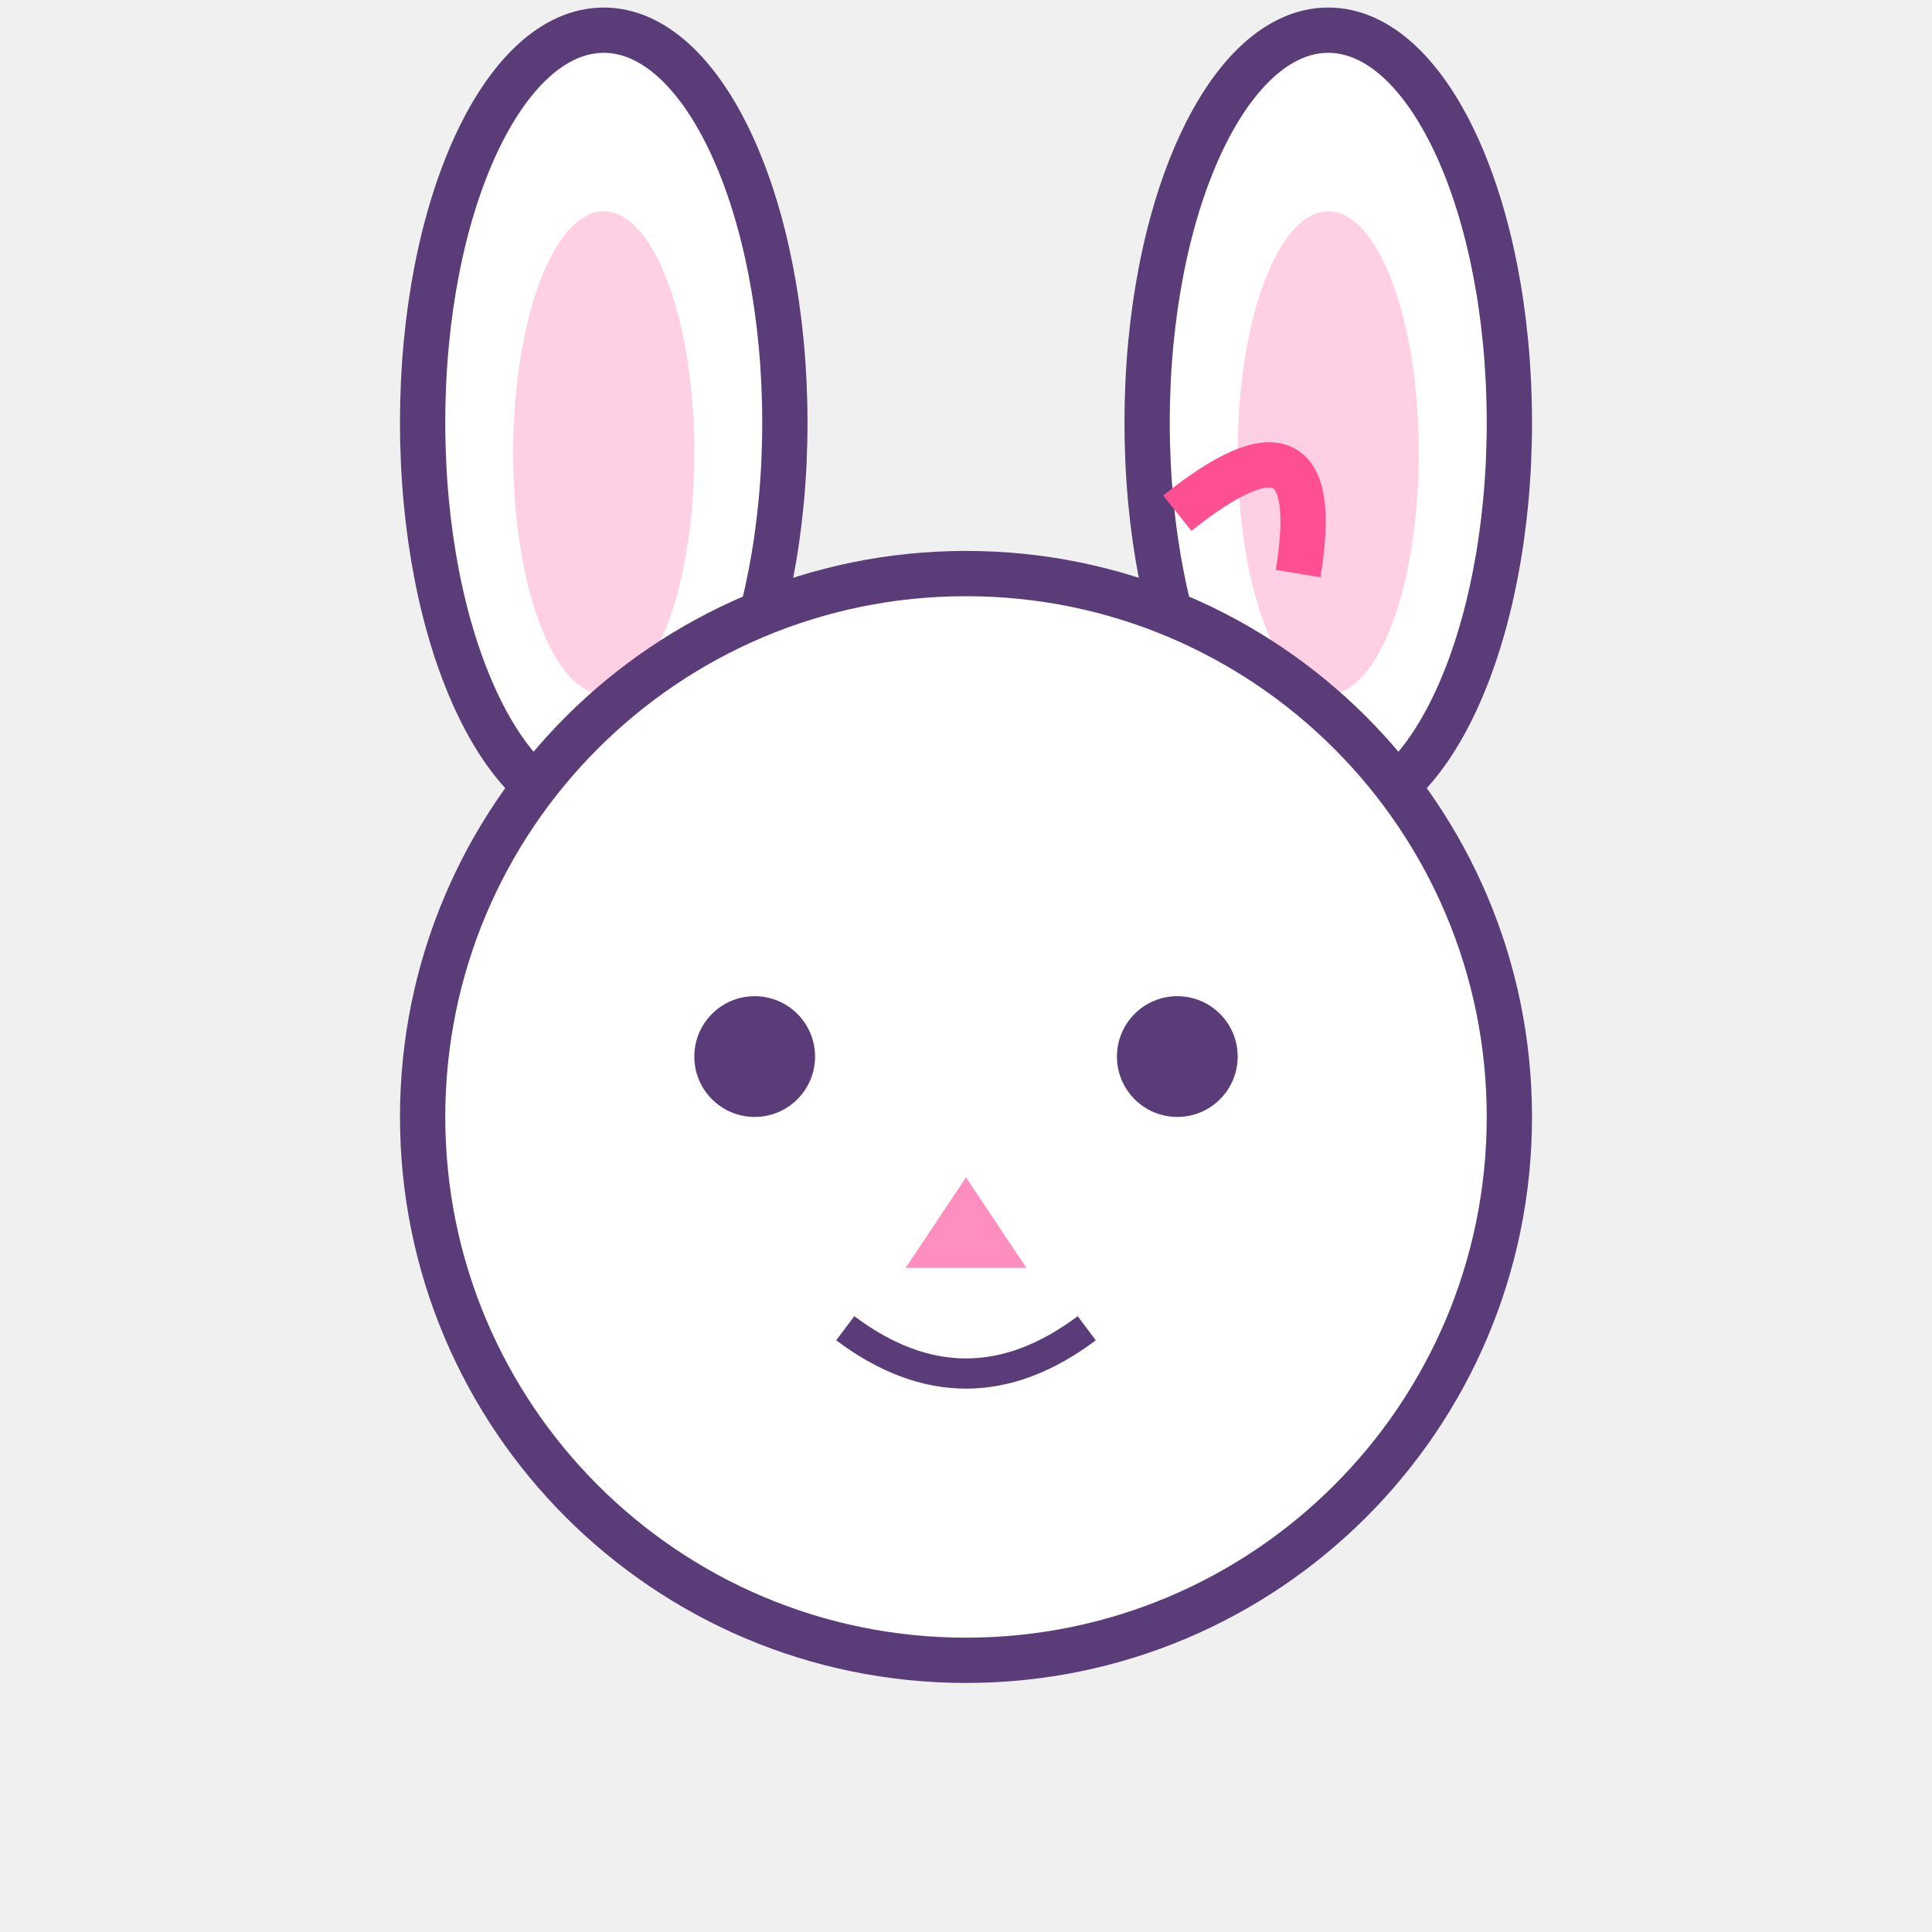
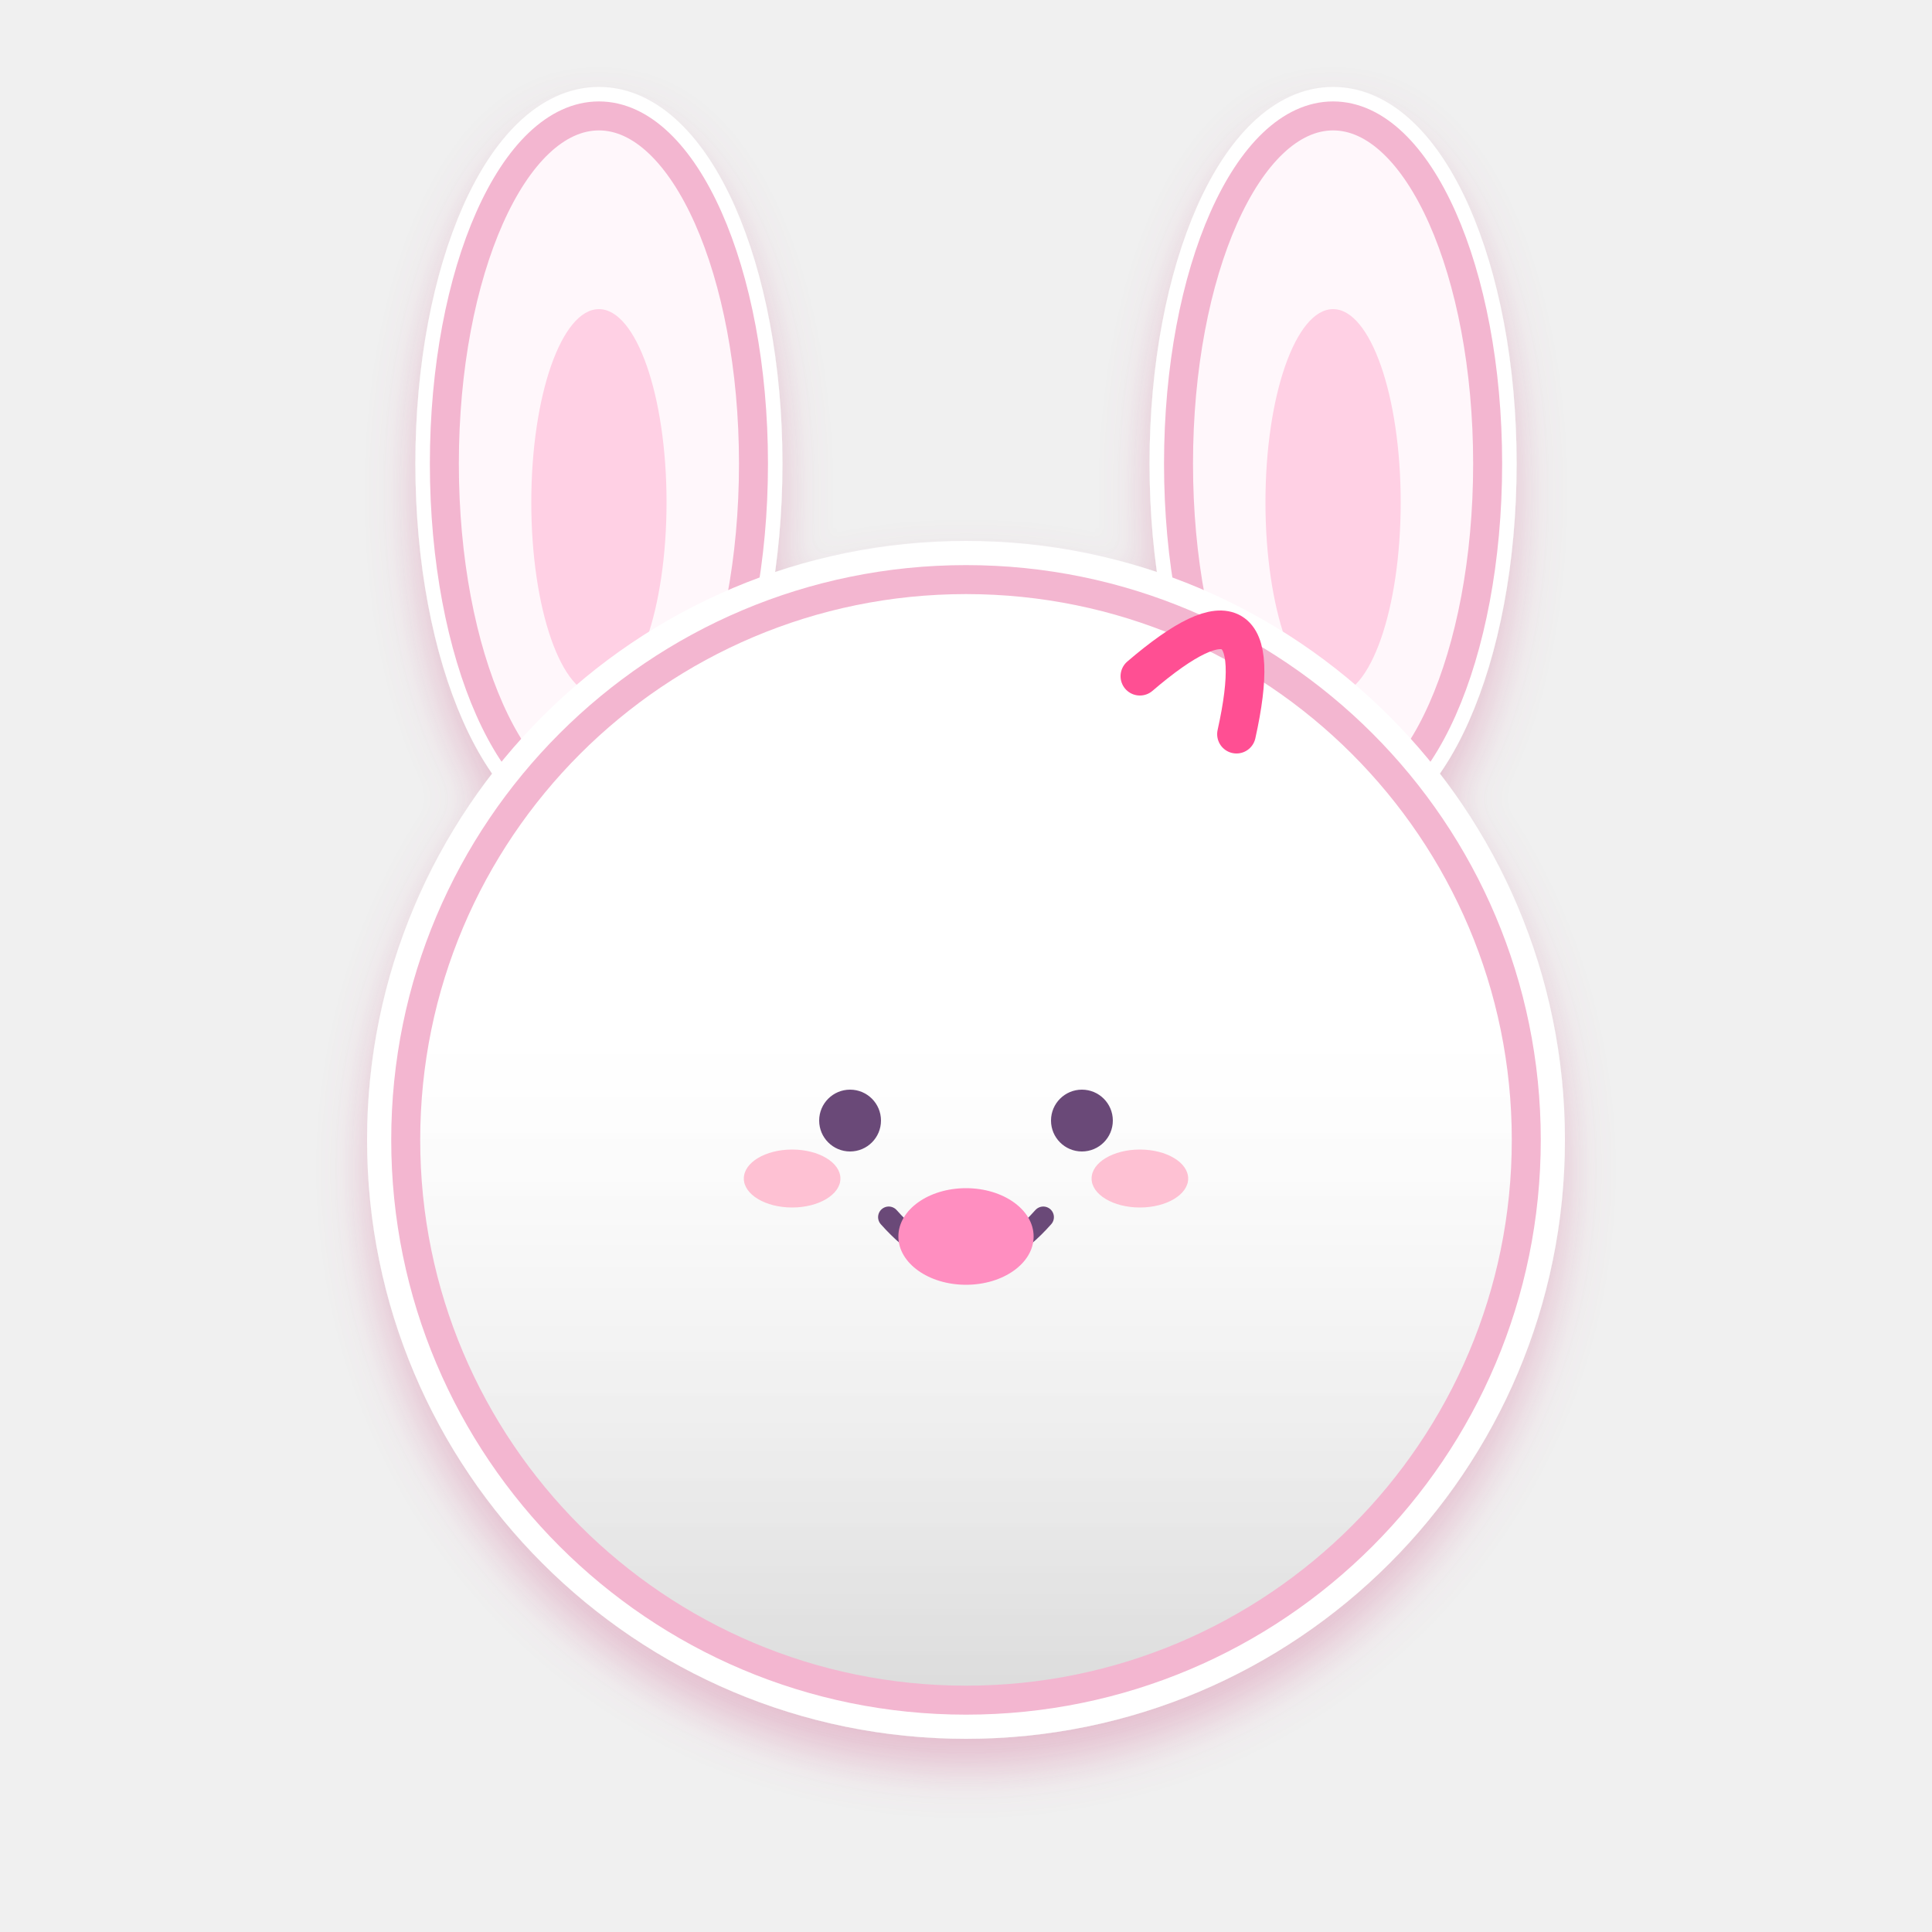
- <svg xmlns="http://www.w3.org/2000/svg" viewBox="0 0 128 128">
-   <g>
-     <ellipse cx="40" cy="28" rx="12" ry="26" fill="#fff" stroke="#5a3d78" stroke-width="3" />
-     <ellipse cx="88" cy="28" rx="12" ry="26" fill="#fff" stroke="#5a3d78" stroke-width="3" />
-     <ellipse cx="40" cy="30" rx="6" ry="16" fill="#ffd0e4" />
-     <ellipse cx="88" cy="30" rx="6" ry="16" fill="#ffd0e4" />
-     <circle cx="64" cy="74" r="36" fill="#fff" stroke="#5a3d78" stroke-width="3" />
-     <circle cx="50" cy="70" r="4" fill="#5a3d78" />
-     <circle cx="78" cy="70" r="4" fill="#5a3d78" />
-     <path d="M64 78 L60 84 H68 Z" fill="#ff8ec0" />
-     <path d="M56 88 Q64 94 72 88" fill="none" stroke="#5a3d78" stroke-width="2" />
-     <path d="M78 34 q10 -8 8 4" fill="none" stroke="#ff4f93" stroke-width="3" />
+ <svg xmlns="http://www.w3.org/2000/svg" viewBox="0 0 200 200">
+   <defs>
+     <filter id="sh" x="-30%" y="-30%" width="160%" height="160%">
+       <feDropShadow dx="0" dy="3" stdDeviation="2.4" flood-color="#d46a96" flood-opacity="0.38" />
+     </filter>
+     <linearGradient id="gloss" x1="0" y1="0" x2="0" y2="1">
+       <stop offset="0" stop-color="#fff" stop-opacity="0.9" />
+       <stop offset="0.42" stop-color="#fff" stop-opacity="0.08" />
+       <stop offset="1" stop-color="#000" stop-opacity="0.14" />
+     </linearGradient>
+     <radialGradient id="shine" cx="32%" cy="28%" r="38%">
+       <stop offset="0" stop-color="#fff" stop-opacity="0.95" />
+       <stop offset="0.55" stop-color="#fff" stop-opacity="0.15" />
+       <stop offset="1" stop-color="#fff" stop-opacity="0" />
+     </radialGradient>
+     <linearGradient id="pink" x1="0" y1="0" x2="0" y2="1">
+       <stop offset="0" stop-color="#ffd0e6" />
+       <stop offset="0.45" stop-color="#ff5fa2" />
+       <stop offset="1" stop-color="#e2186a" />
+     </linearGradient>
+     <linearGradient id="gold" x1="0" y1="0" x2="0" y2="1">
+       <stop offset="0" stop-color="#fff6c4" />
+       <stop offset="0.5" stop-color="#ffe14a" />
+       <stop offset="1" stop-color="#f0b429" />
+     </linearGradient>
+     <linearGradient id="sky" x1="0" y1="0" x2="0" y2="1">
+       <stop offset="0" stop-color="#eaf6ff" />
+       <stop offset="1" stop-color="#7ec8ff" />
+     </linearGradient>
+     <pattern id="dots" width="14" height="14" patternUnits="userSpaceOnUse">
+       <circle cx="4" cy="4" r="2.2" fill="#fff" opacity="0.85" />
+     </pattern>
+     <pattern id="gingham" width="16" height="16" patternUnits="userSpaceOnUse">
+       <rect width="16" height="16" fill="#ffd0e6" />
+       <rect width="8" height="8" fill="#ff8ec0" />
+       <rect x="8" y="8" width="8" height="8" fill="#ff8ec0" />
+     </pattern>
+     <pattern id="stripe" width="10" height="10" patternUnits="userSpaceOnUse" patternTransform="rotate(35)">
+       <rect width="10" height="10" fill="#ff8ec0" />
+       <rect width="5" height="10" fill="#fff" opacity="0.55" />
+     </pattern>
+   </defs>
+   <g filter="url(#sh)">
+     <ellipse cx="62" cy="48" rx="16" ry="36" fill="#fff" stroke="#fff" stroke-width="6" />
+     <ellipse cx="138" cy="48" rx="16" ry="36" fill="#fff" stroke="#fff" stroke-width="6" />
+     <ellipse cx="62" cy="48" rx="16" ry="36" fill="#fff7fb" stroke="#f3b6d0" stroke-width="3" />
+     <ellipse cx="138" cy="48" rx="16" ry="36" fill="#fff7fb" stroke="#f3b6d0" stroke-width="3" />
+     <ellipse cx="62" cy="52" rx="7" ry="20" fill="#ffd0e4" />
+     <ellipse cx="138" cy="52" rx="7" ry="20" fill="#ffd0e4" />
+     <circle cx="100" cy="118" r="58" fill="#fff" stroke="#fff" stroke-width="8" />
+     <circle cx="100" cy="118" r="58" fill="url(#gloss)" stroke="#f3b6d0" stroke-width="3" />
+     <circle cx="88" cy="116" r="3.2" fill="#6a4a78" />
+     <circle cx="112" cy="116" r="3.2" fill="#6a4a78" />
+     <ellipse cx="82" cy="122" rx="5" ry="3" fill="#ffb3c9" opacity="0.8" />
+     <ellipse cx="118" cy="122" rx="5" ry="3" fill="#ffb3c9" opacity="0.8" />
+     <path d="M92 126 q8 9 16 0" fill="none" stroke="#6a4a78" stroke-width="2.2" stroke-linecap="round" />
+     <ellipse cx="100" cy="128" rx="7" ry="5" fill="#ff8ec0" />
+     <path d="M118 70 q14 -12 10 6" fill="none" stroke="#ff4f93" stroke-width="4" stroke-linecap="round" />
  </g>
</svg>
